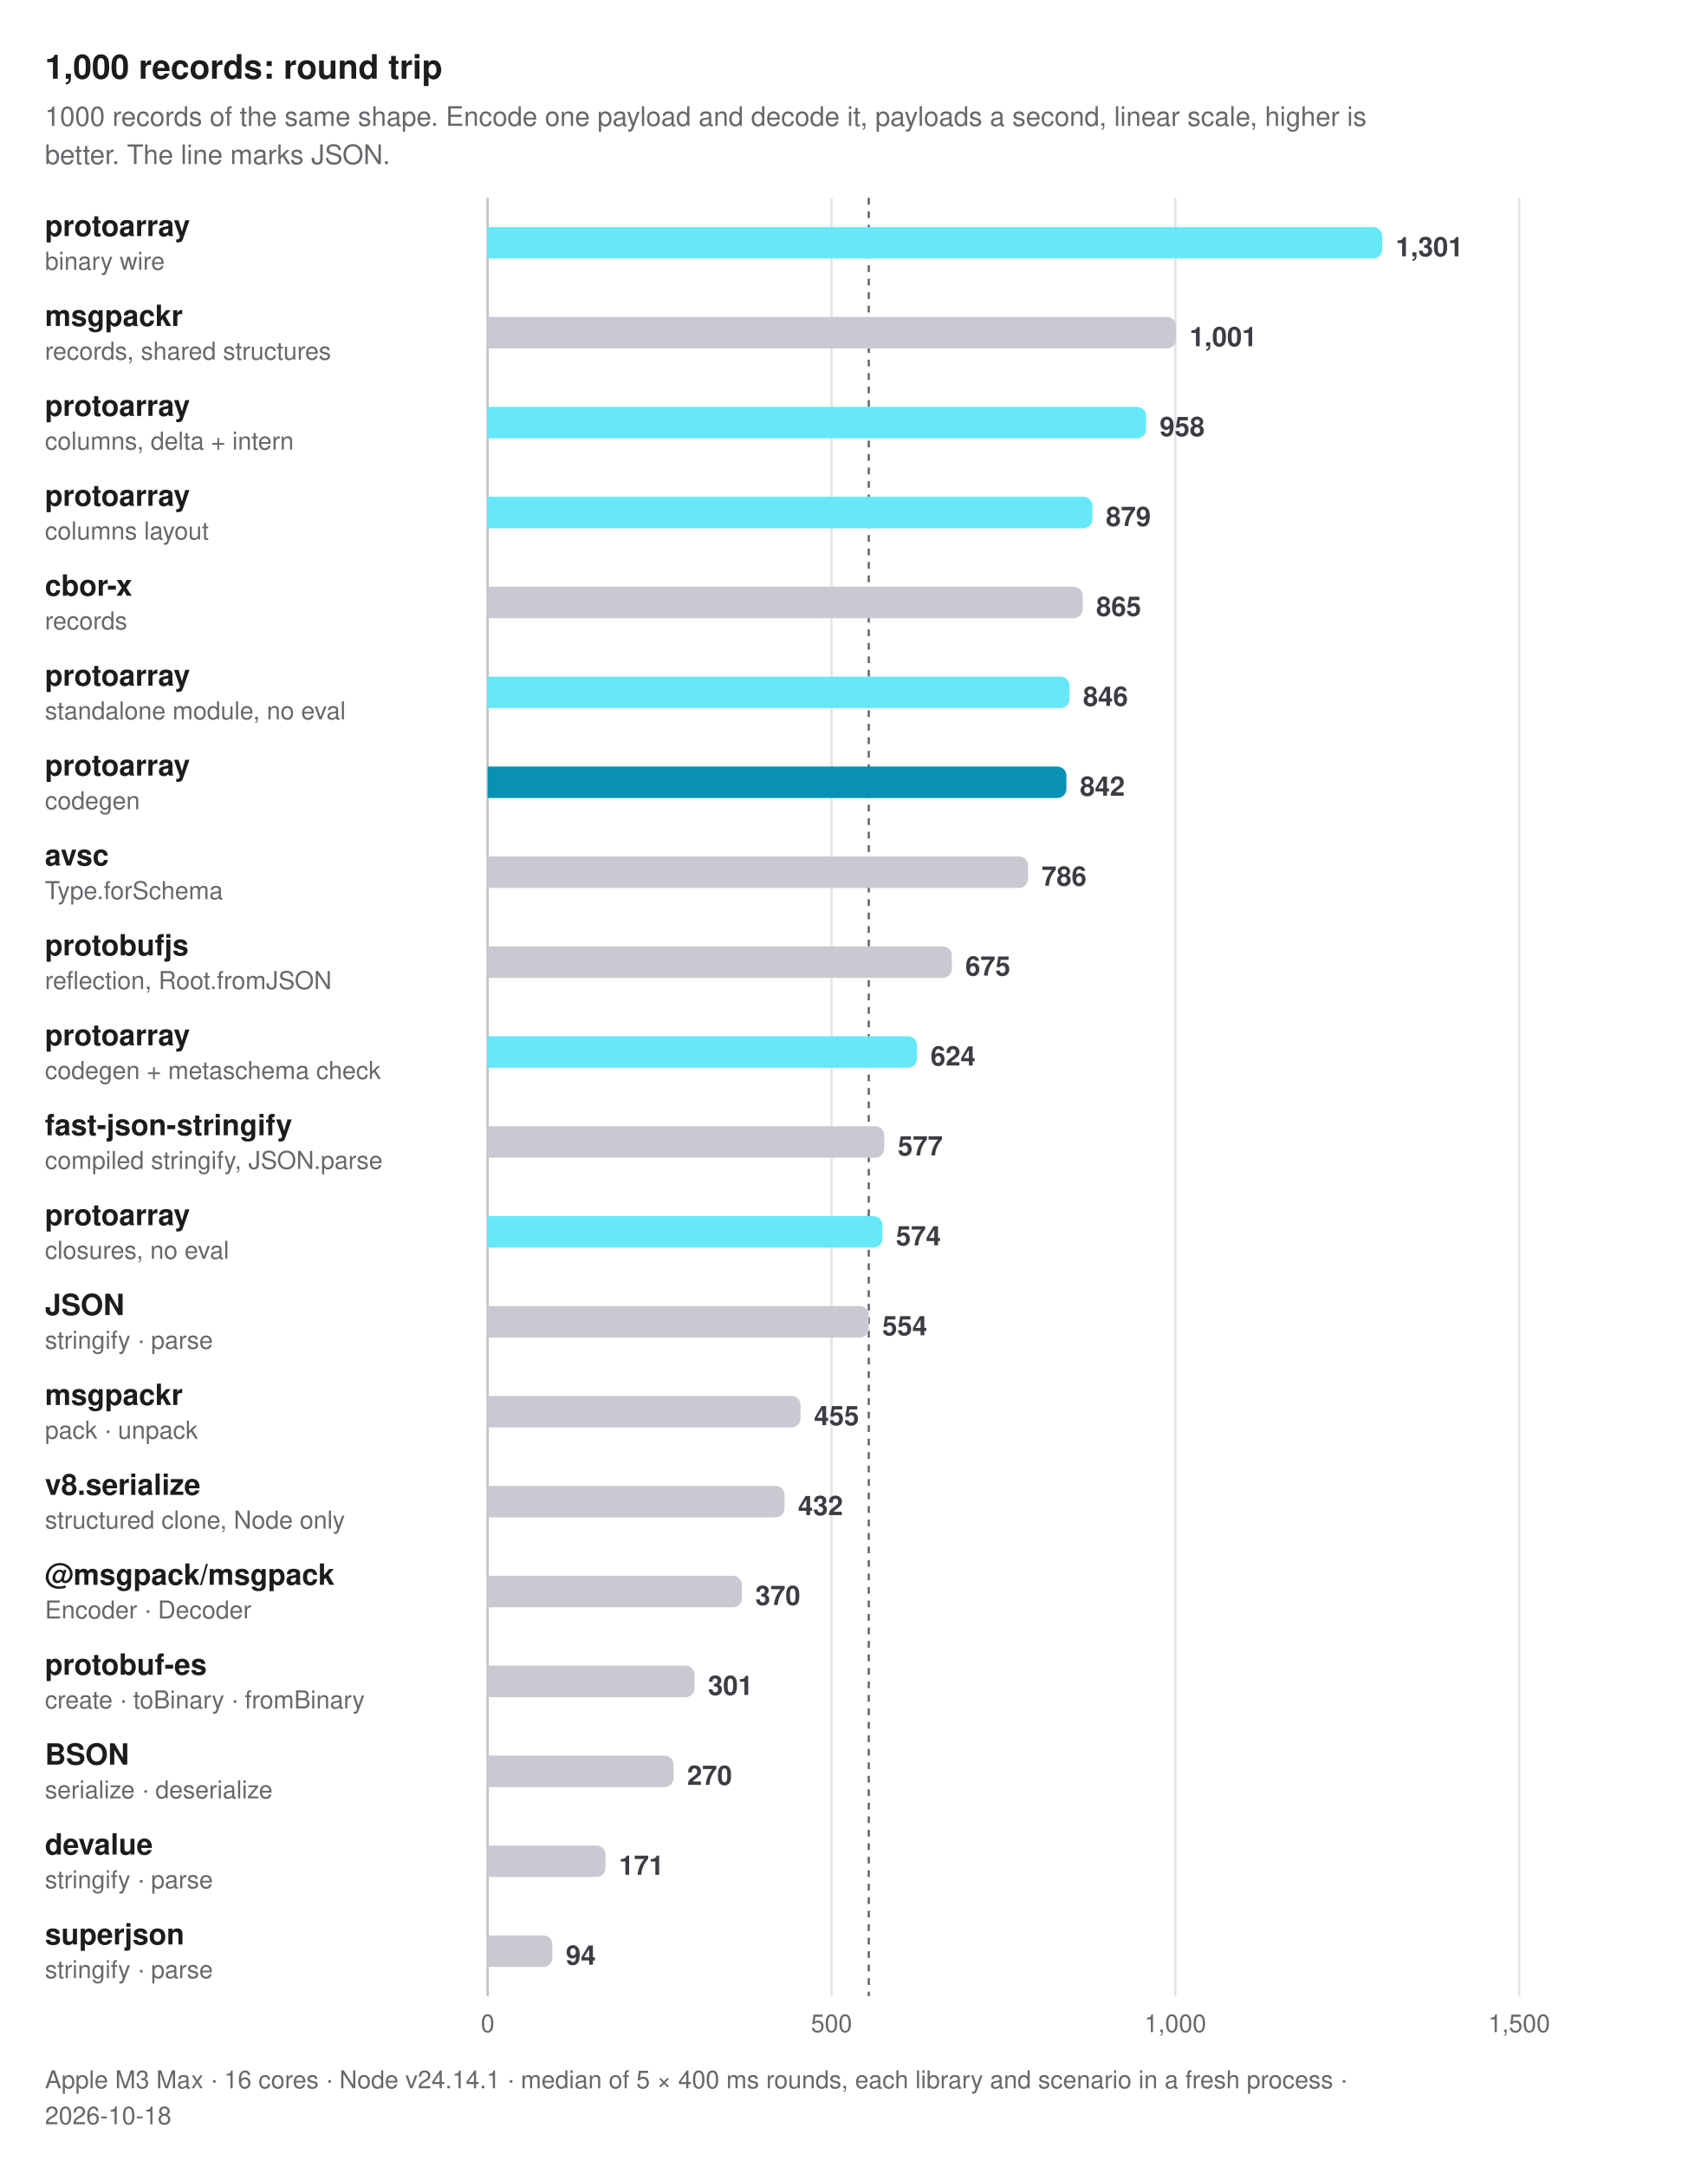
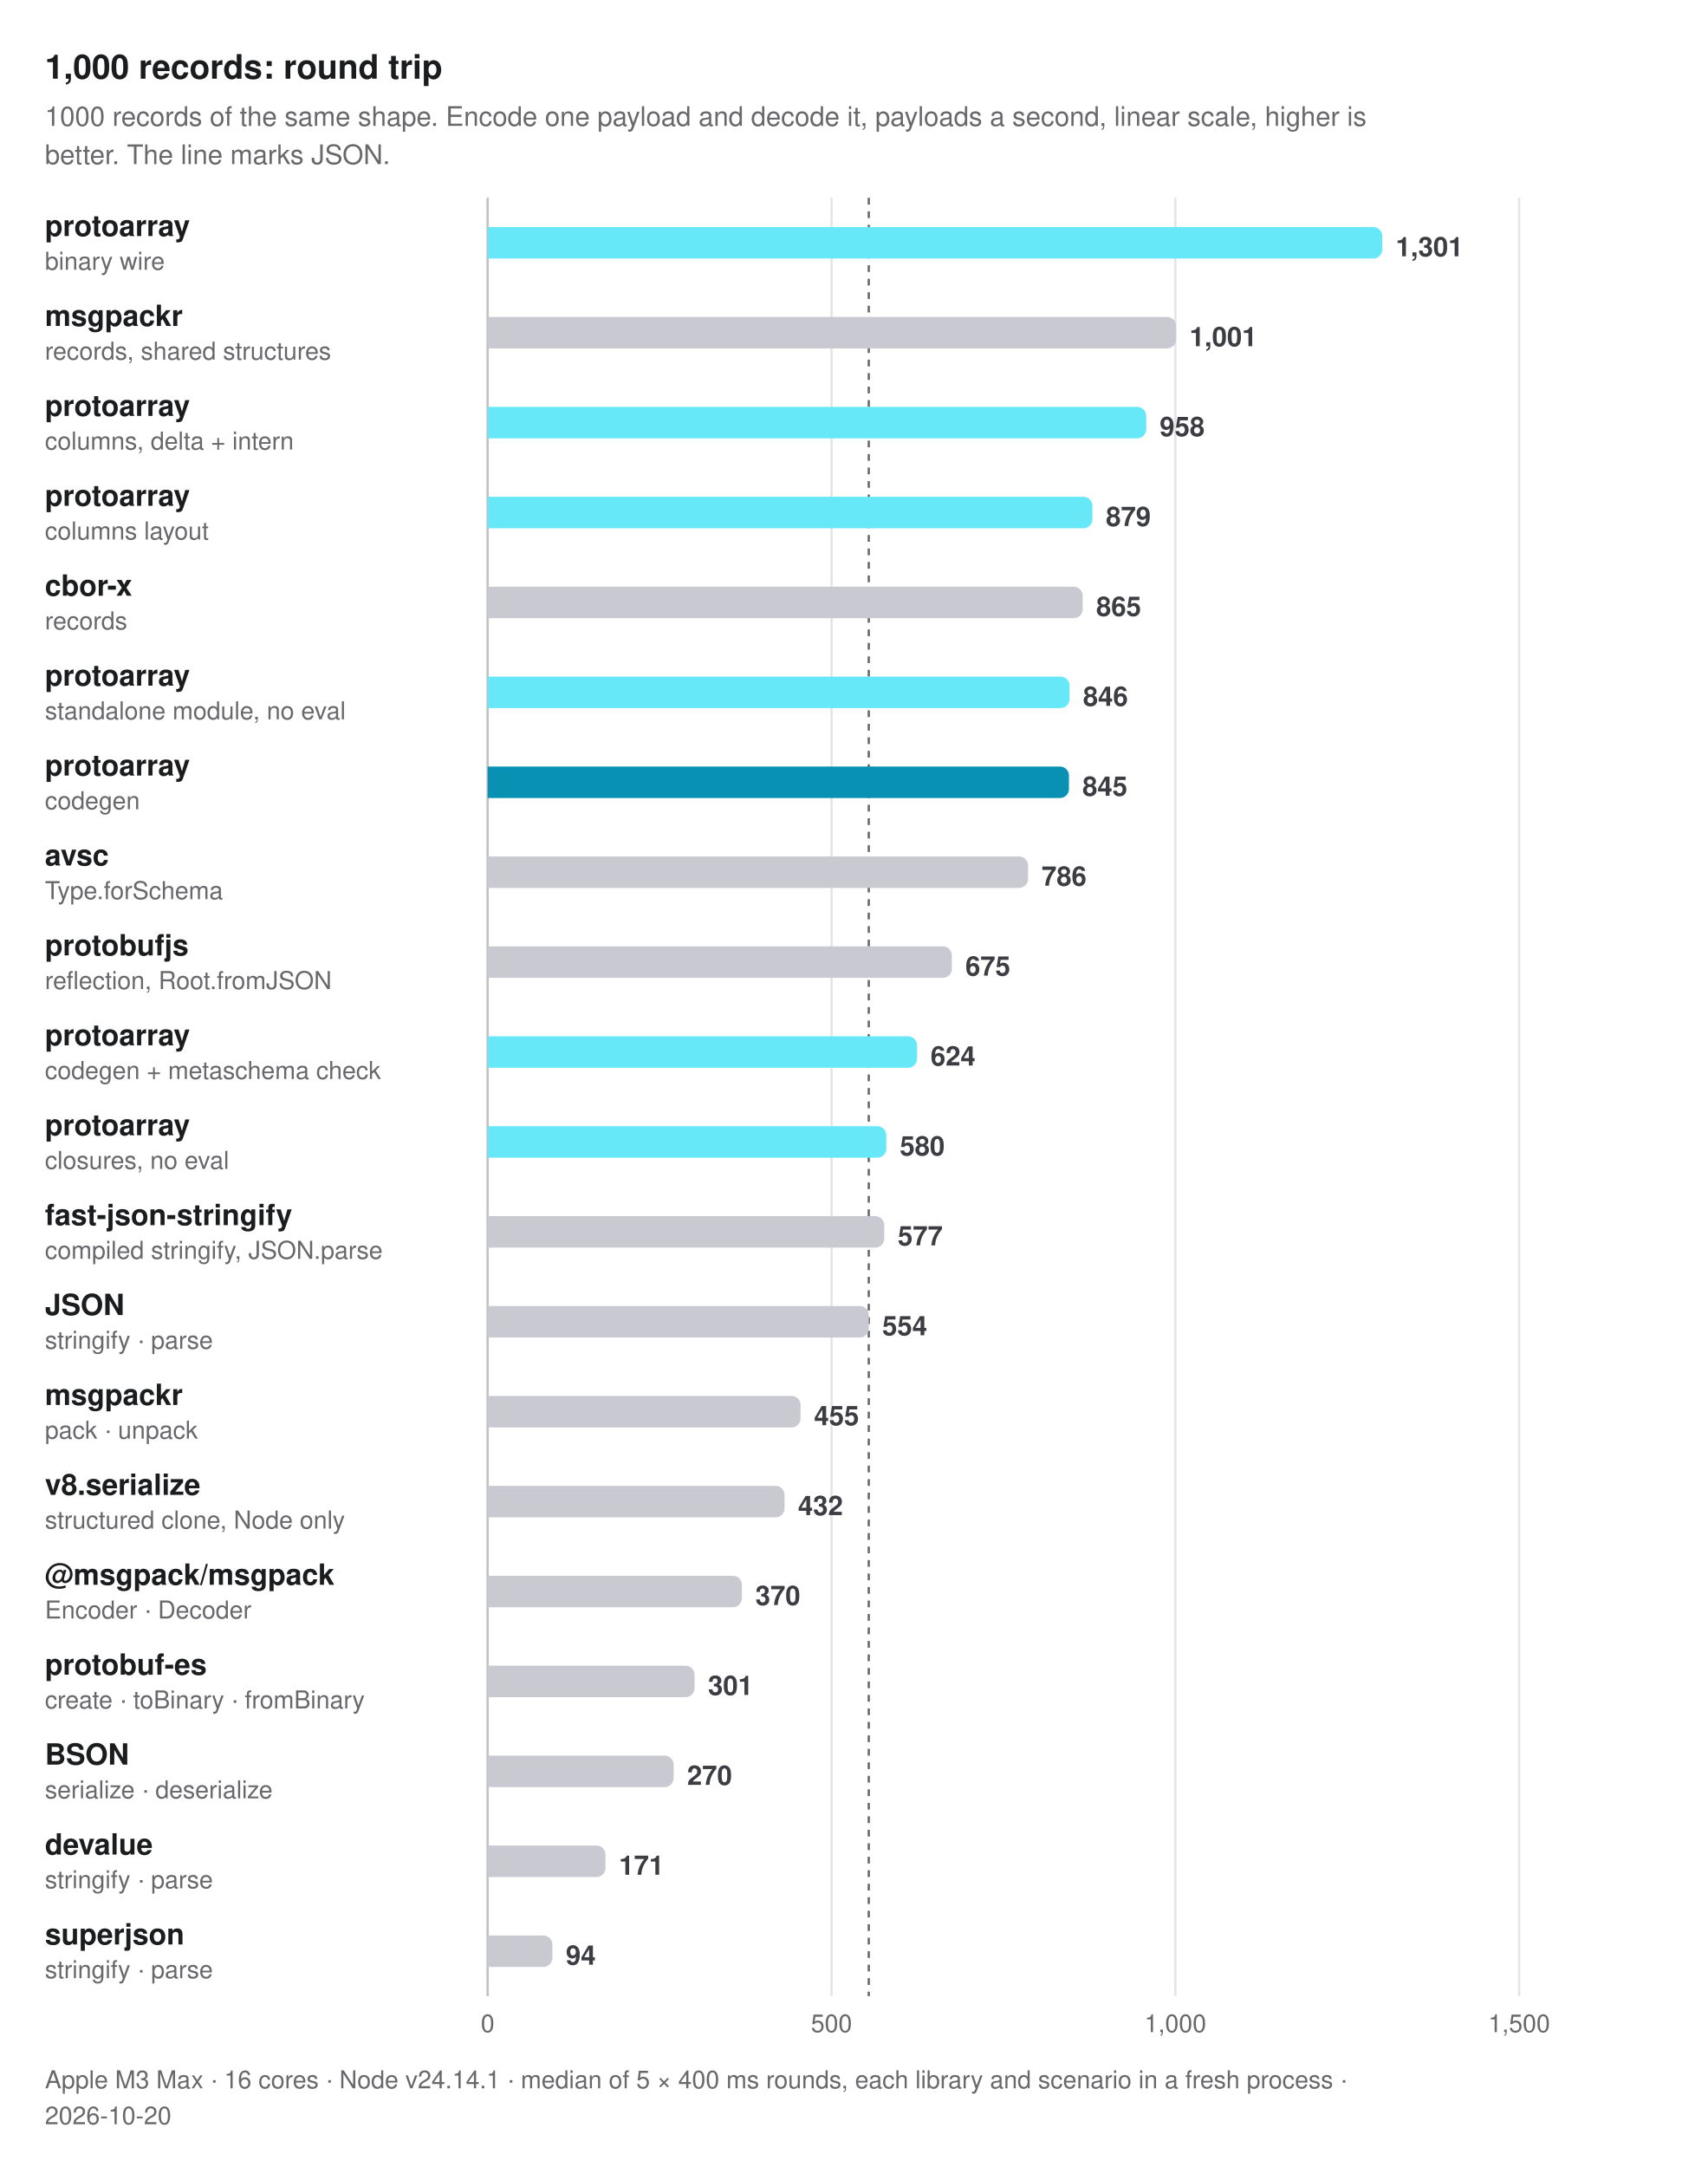
<svg xmlns="http://www.w3.org/2000/svg" width="760" height="964" viewBox="0 0 760 964" role="img" aria-label="1,000 records: round trip. 1000 records of the same shape. Encode one payload and decode it, payloads a second, linear scale, higher is better. The line marks JSON.">
  <style>
  text { font-family: -apple-system, BlinkMacSystemFont, "Segoe UI", Helvetica, Arial, sans-serif; }
  .title { font-size: 15px; font-weight: 700; fill: #1b1c1e; }
  .subtitle, .caption { font-size: 12px; fill: #67676c; }
  .caption { font-size: 11px; }
  .group { font-size: 11px; font-weight: 600; letter-spacing: 0.06em; fill: #67676c; }
  .label { font-size: 13px; font-weight: 600; fill: #1b1c1e; }
  .label.primary, .label.secondary { font-weight: 700; }
  .sublabel { font-size: 11px; fill: #67676c; }
  .value { font-size: 12px; font-weight: 600; fill: #3c3c43; font-variant-numeric: tabular-nums; }
  .value.small { font-size: 10px; }
  .legend { font-size: 11px; fill: #3c3c43; }
  .tick { font-size: 11px; fill: #67676c; font-variant-numeric: tabular-nums; }
  .grid { stroke: #e4e4e7; stroke-width: 1; }
  .axis { stroke: #c2c2c4; stroke-width: 1; }
  .ref { stroke: #67676c; stroke-width: 1; stroke-dasharray: 3 3; }
  .bar { fill: #c9cad1; }
  .bar.primary { fill: #0891b2; }
  .bar.secondary { fill: #67e8f9; }
  @media (prefers-color-scheme: dark) {
    .title, .label { fill: #dfdfd6; }
    .subtitle, .caption, .group, .sublabel, .tick { fill: #98989f; }
    .value, .legend { fill: #c2c2c4; }
    .grid { stroke: #2e2e32; }
    .axis { stroke: #48484c; }
    .ref { stroke: #98989f; }
    .bar { fill: #4a4b53; }
    .bar.primary { fill: #22d3ee; }
    .bar.secondary { fill: #0e7490; }
  }
</style>
  <text class="title" x="20" y="35">1,000 records: round trip</text>
  <text class="subtitle" x="20" y="56">1000 records of the same shape. Encode one payload and decode it, payloads a second, linear scale, higher is</text>
  <text class="subtitle" x="20" y="73">better. The line marks JSON.</text>
  <line class="grid" x1="217" y1="88" x2="217" y2="888" />
  <text class="tick" x="217" y="904" text-anchor="middle">0</text>
  <line class="grid" x1="370" y1="88" x2="370" y2="888" />
  <text class="tick" x="370" y="904" text-anchor="middle">500</text>
  <line class="grid" x1="523" y1="88" x2="523" y2="888" />
  <text class="tick" x="523" y="904" text-anchor="middle">1,000</text>
  <line class="grid" x1="676" y1="88" x2="676" y2="888" />
  <text class="tick" x="676" y="904" text-anchor="middle">1,500</text>
  <line class="axis" x1="217" y1="88" x2="217" y2="888" />
  <line class="ref" x1="386.58" y1="88" x2="386.58" y2="888" />
  <g>
    <text class="label secondary" x="20" y="105">protoarray</text>
    <text class="sublabel" x="20" y="120">binary wire</text>
    <path class="bar secondary" d="M217,101H611.061A4,4 0 0 1 615.061,105V111A4,4 0 0 1 611.061,115H217Z" />
    <text class="value" x="621.061" y="114">1,301</text>
  </g>
  <g>
    <text class="label" x="20" y="145">msgpackr</text>
    <text class="sublabel" x="20" y="160">records, shared structures</text>
    <path class="bar" d="M217,141H519.309A4,4 0 0 1 523.309,145V151A4,4 0 0 1 519.309,155H217Z" />
    <text class="value" x="529.309" y="154">1,001</text>
  </g>
  <g>
    <text class="label secondary" x="20" y="185">protoarray</text>
    <text class="sublabel" x="20" y="200">columns, delta + intern</text>
    <path class="bar secondary" d="M217,181H506.037A4,4 0 0 1 510.037,185V191A4,4 0 0 1 506.037,195H217Z" />
    <text class="value" x="516.037" y="194">958</text>
  </g>
  <g>
    <text class="label secondary" x="20" y="225">protoarray</text>
    <text class="sublabel" x="20" y="240">columns layout</text>
    <path class="bar secondary" d="M217,221H482.097A4,4 0 0 1 486.097,225V231A4,4 0 0 1 482.097,235H217Z" />
    <text class="value" x="492.097" y="234">879</text>
  </g>
  <g>
    <text class="label" x="20" y="265">cbor-x</text>
    <text class="sublabel" x="20" y="280">records</text>
    <path class="bar" d="M217,261H477.779A4,4 0 0 1 481.779,265V271A4,4 0 0 1 477.779,275H217Z" />
    <text class="value" x="487.779" y="274">865</text>
  </g>
  <g>
    <text class="label secondary" x="20" y="305">protoarray</text>
    <text class="sublabel" x="20" y="320">standalone module, no eval</text>
    <path class="bar secondary" d="M217,301H471.923A4,4 0 0 1 475.923,305V311A4,4 0 0 1 471.923,315H217Z" />
    <text class="value" x="481.923" y="314">846</text>
  </g>
  <g>
    <text class="label primary" x="20" y="345">protoarray</text>
    <text class="sublabel" x="20" y="360">codegen</text>
-     <path class="bar primary" d="M217,341H470.525A4,4 0 0 1 474.525,345V351A4,4 0 0 1 470.525,355H217Z" />
-     <text class="value" x="480.525" y="354">842</text>
+     <path class="bar primary" d="M217,341H471.658A4,4 0 0 1 475.658,345V351A4,4 0 0 1 471.658,355H217Z" />
+     <text class="value" x="481.658" y="354">845</text>
  </g>
  <g>
    <text class="label" x="20" y="385">avsc</text>
    <text class="sublabel" x="20" y="400">Type.forSchema</text>
    <path class="bar" d="M217,381H453.468A4,4 0 0 1 457.468,385V391A4,4 0 0 1 453.468,395H217Z" />
    <text class="value" x="463.468" y="394">786</text>
  </g>
  <g>
    <text class="label" x="20" y="425">protobufjs</text>
    <text class="sublabel" x="20" y="440">reflection, Root.fromJSON</text>
    <path class="bar" d="M217,421H419.562A4,4 0 0 1 423.562,425V431A4,4 0 0 1 419.562,435H217Z" />
    <text class="value" x="429.562" y="434">675</text>
  </g>
  <g>
    <text class="label secondary" x="20" y="465">protoarray</text>
    <text class="sublabel" x="20" y="480">codegen + metaschema check</text>
    <path class="bar secondary" d="M217,461H404.08A4,4 0 0 1 408.08,465V471A4,4 0 0 1 404.08,475H217Z" />
    <text class="value" x="414.08" y="474">624</text>
  </g>
  <g>
-     <text class="label" x="20" y="505">fast-json-stringify</text>
-     <text class="sublabel" x="20" y="520">compiled stringify, JSON.parse</text>
-     <path class="bar" d="M217,501H389.471A4,4 0 0 1 393.471,505V511A4,4 0 0 1 389.471,515H217Z" />
-     <text class="value" x="399.471" y="514">577</text>
+     <text class="label secondary" x="20" y="505">protoarray</text>
+     <text class="sublabel" x="20" y="520">closures, no eval</text>
+     <path class="bar secondary" d="M217,501H390.389A4,4 0 0 1 394.389,505V511A4,4 0 0 1 390.389,515H217Z" />
+     <text class="value" x="400.389" y="514">580</text>
  </g>
  <g>
-     <text class="label secondary" x="20" y="545">protoarray</text>
-     <text class="sublabel" x="20" y="560">closures, no eval</text>
-     <path class="bar secondary" d="M217,541H388.668A4,4 0 0 1 392.668,545V551A4,4 0 0 1 388.668,555H217Z" />
-     <text class="value" x="398.668" y="554">574</text>
+     <text class="label" x="20" y="545">fast-json-stringify</text>
+     <text class="sublabel" x="20" y="560">compiled stringify, JSON.parse</text>
+     <path class="bar" d="M217,541H389.471A4,4 0 0 1 393.471,545V551A4,4 0 0 1 389.471,555H217Z" />
+     <text class="value" x="399.471" y="554">577</text>
  </g>
  <g>
    <text class="label" x="20" y="585">JSON</text>
    <text class="sublabel" x="20" y="600">stringify · parse</text>
    <path class="bar" d="M217,581H382.58A4,4 0 0 1 386.58,585V591A4,4 0 0 1 382.58,595H217Z" />
    <text class="value" x="392.58" y="594">554</text>
  </g>
  <g>
    <text class="label" x="20" y="625">msgpackr</text>
    <text class="sublabel" x="20" y="640">pack · unpack</text>
    <path class="bar" d="M217,621H352.233A4,4 0 0 1 356.233,625V631A4,4 0 0 1 352.233,635H217Z" />
    <text class="value" x="362.233" y="634">455</text>
  </g>
  <g>
    <text class="label" x="20" y="665">v8.serialize</text>
    <text class="sublabel" x="20" y="680">structured clone, Node only</text>
    <path class="bar" d="M217,661H345.102A4,4 0 0 1 349.102,665V671A4,4 0 0 1 345.102,675H217Z" />
    <text class="value" x="355.102" y="674">432</text>
  </g>
  <g>
    <text class="label" x="20" y="705">@msgpack/msgpack</text>
    <text class="sublabel" x="20" y="720">Encoder · Decoder</text>
    <path class="bar" d="M217,701H326.128A4,4 0 0 1 330.128,705V711A4,4 0 0 1 326.128,715H217Z" />
    <text class="value" x="336.128" y="714">370</text>
  </g>
  <g>
    <text class="label" x="20" y="745">protobuf-es</text>
    <text class="sublabel" x="20" y="760">create · toBinary · fromBinary</text>
    <path class="bar" d="M217,741H305.049A4,4 0 0 1 309.049,745V751A4,4 0 0 1 305.049,755H217Z" />
    <text class="value" x="315.049" y="754">301</text>
  </g>
  <g>
    <text class="label" x="20" y="785">BSON</text>
    <text class="sublabel" x="20" y="800">serialize · deserialize</text>
    <path class="bar" d="M217,781H295.749A4,4 0 0 1 299.749,785V791A4,4 0 0 1 295.749,795H217Z" />
    <text class="value" x="305.749" y="794">270</text>
  </g>
  <g>
    <text class="label" x="20" y="825">devalue</text>
    <text class="sublabel" x="20" y="840">stringify · parse</text>
    <path class="bar" d="M217,821H265.419A4,4 0 0 1 269.419,825V831A4,4 0 0 1 265.419,835H217Z" />
    <text class="value" x="275.419" y="834">171</text>
  </g>
  <g>
    <text class="label" x="20" y="865">superjson</text>
    <text class="sublabel" x="20" y="880">stringify · parse</text>
    <path class="bar" d="M217,861H241.786A4,4 0 0 1 245.786,865V871A4,4 0 0 1 241.786,875H217Z" />
    <text class="value" x="251.786" y="874">94</text>
  </g>
  <text class="caption" x="20" y="929">Apple M3 Max · 16 cores · Node v24.14.1 · median of 5 × 400 ms rounds, each library and scenario in a fresh process ·</text>
-   <text class="caption" x="20" y="945">2026-10-18</text>
+   <text class="caption" x="20" y="945">2026-10-20</text>
</svg>
